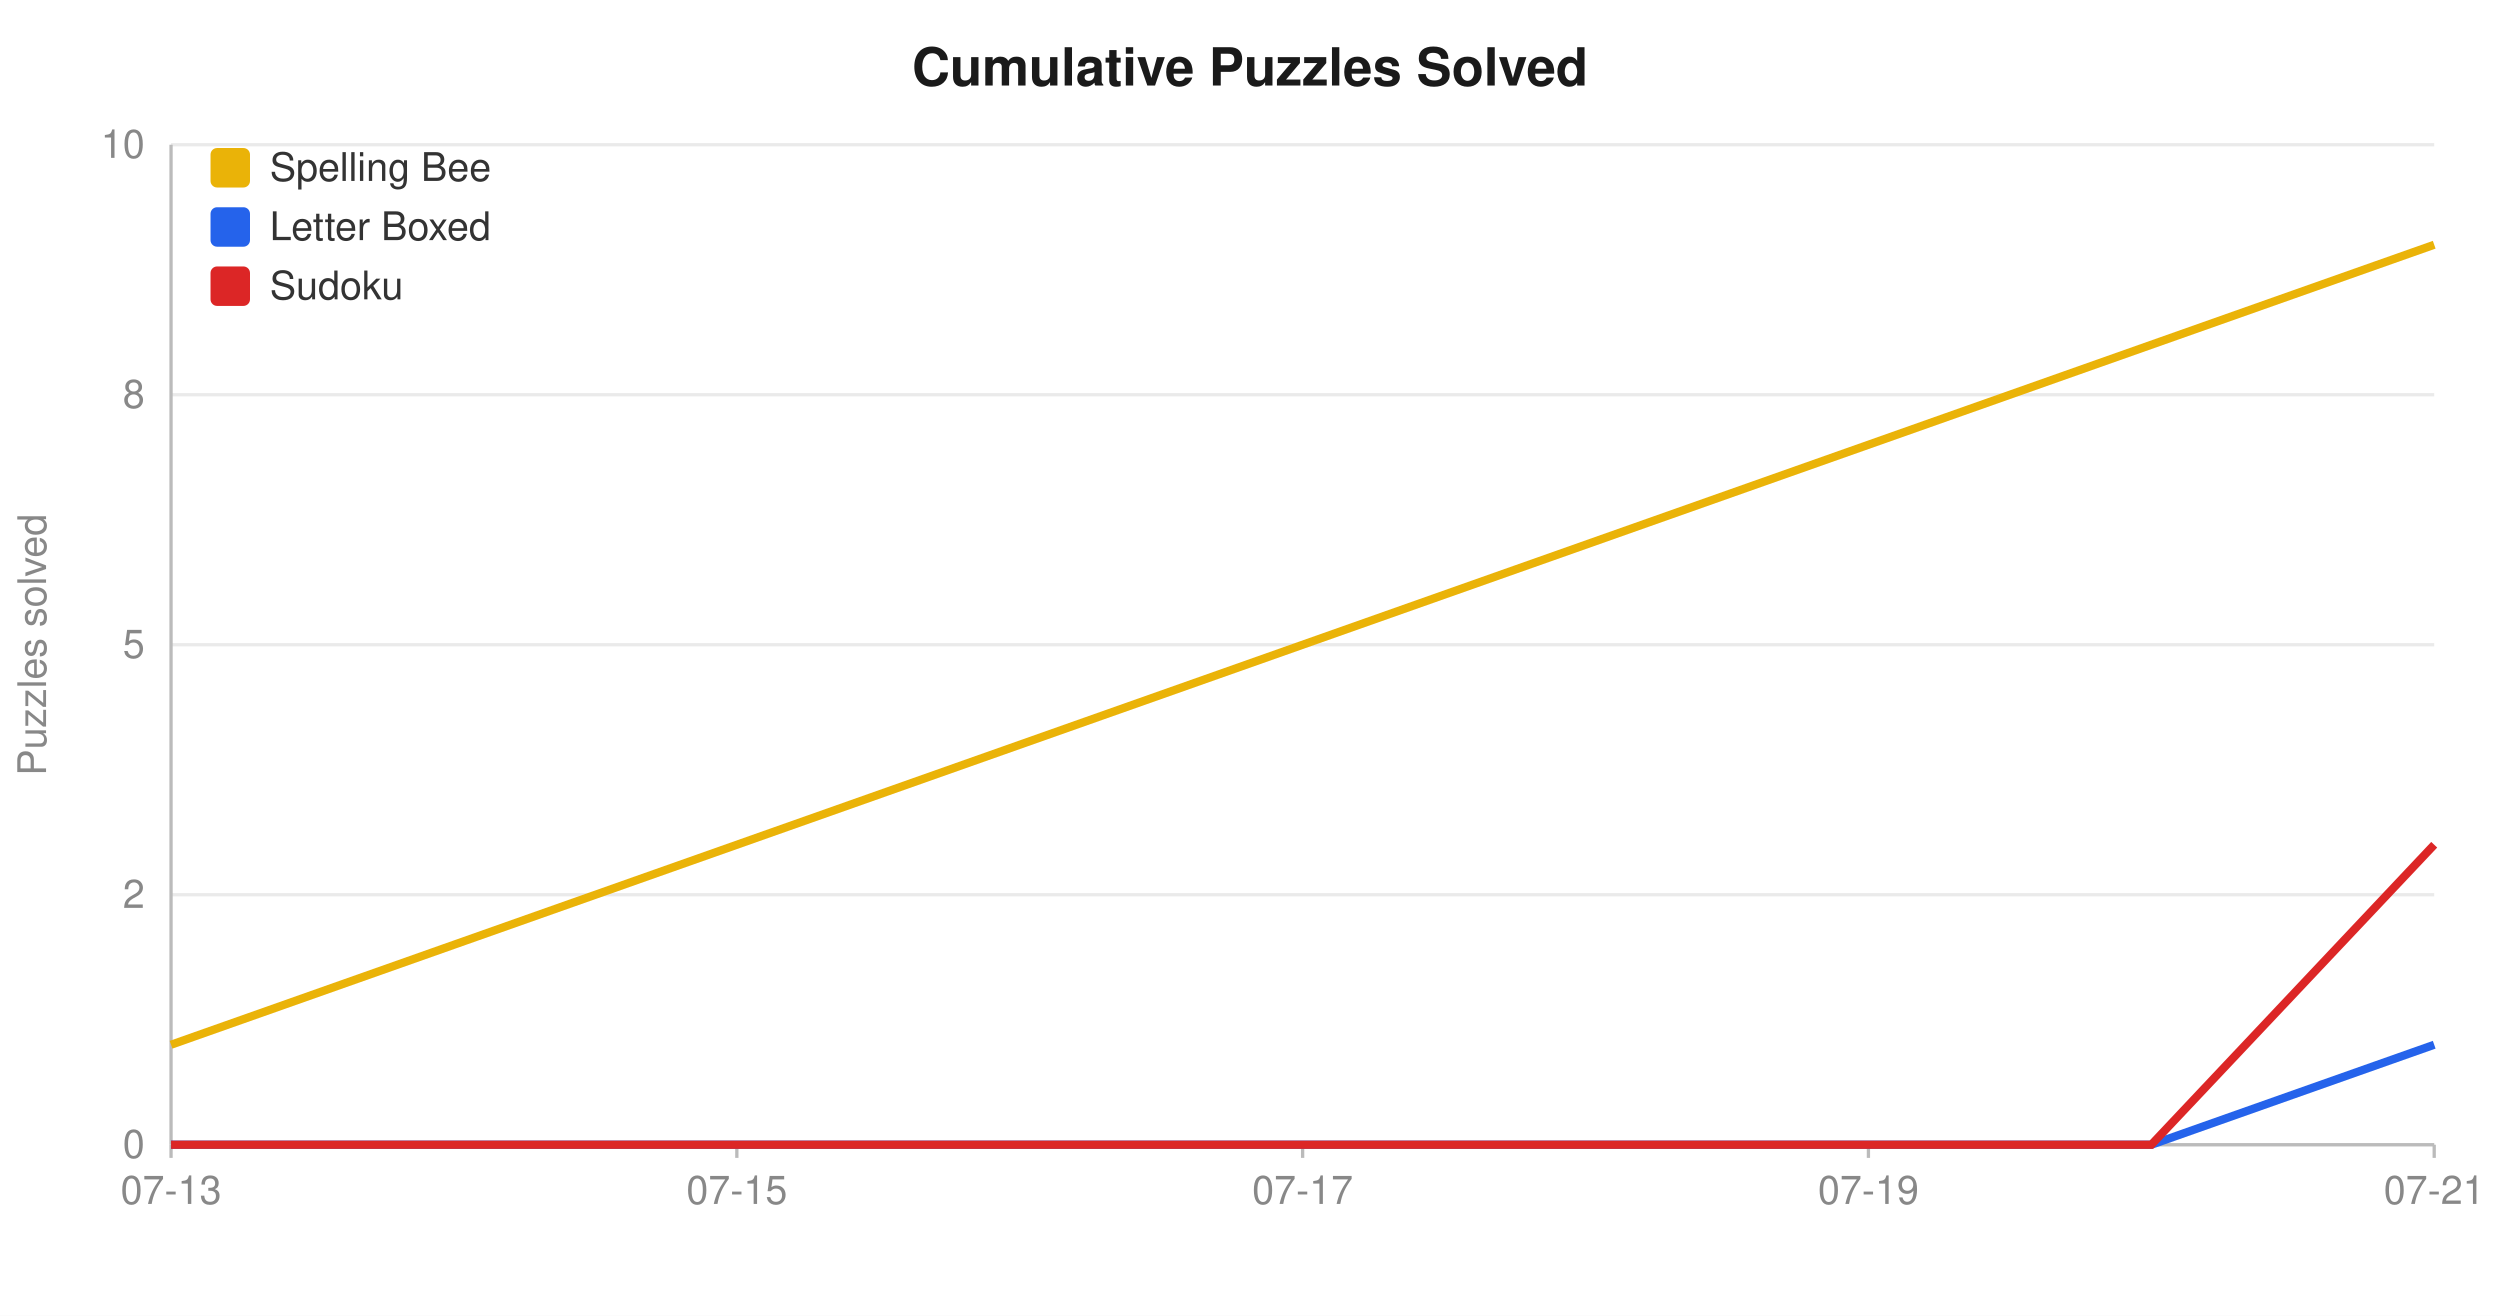
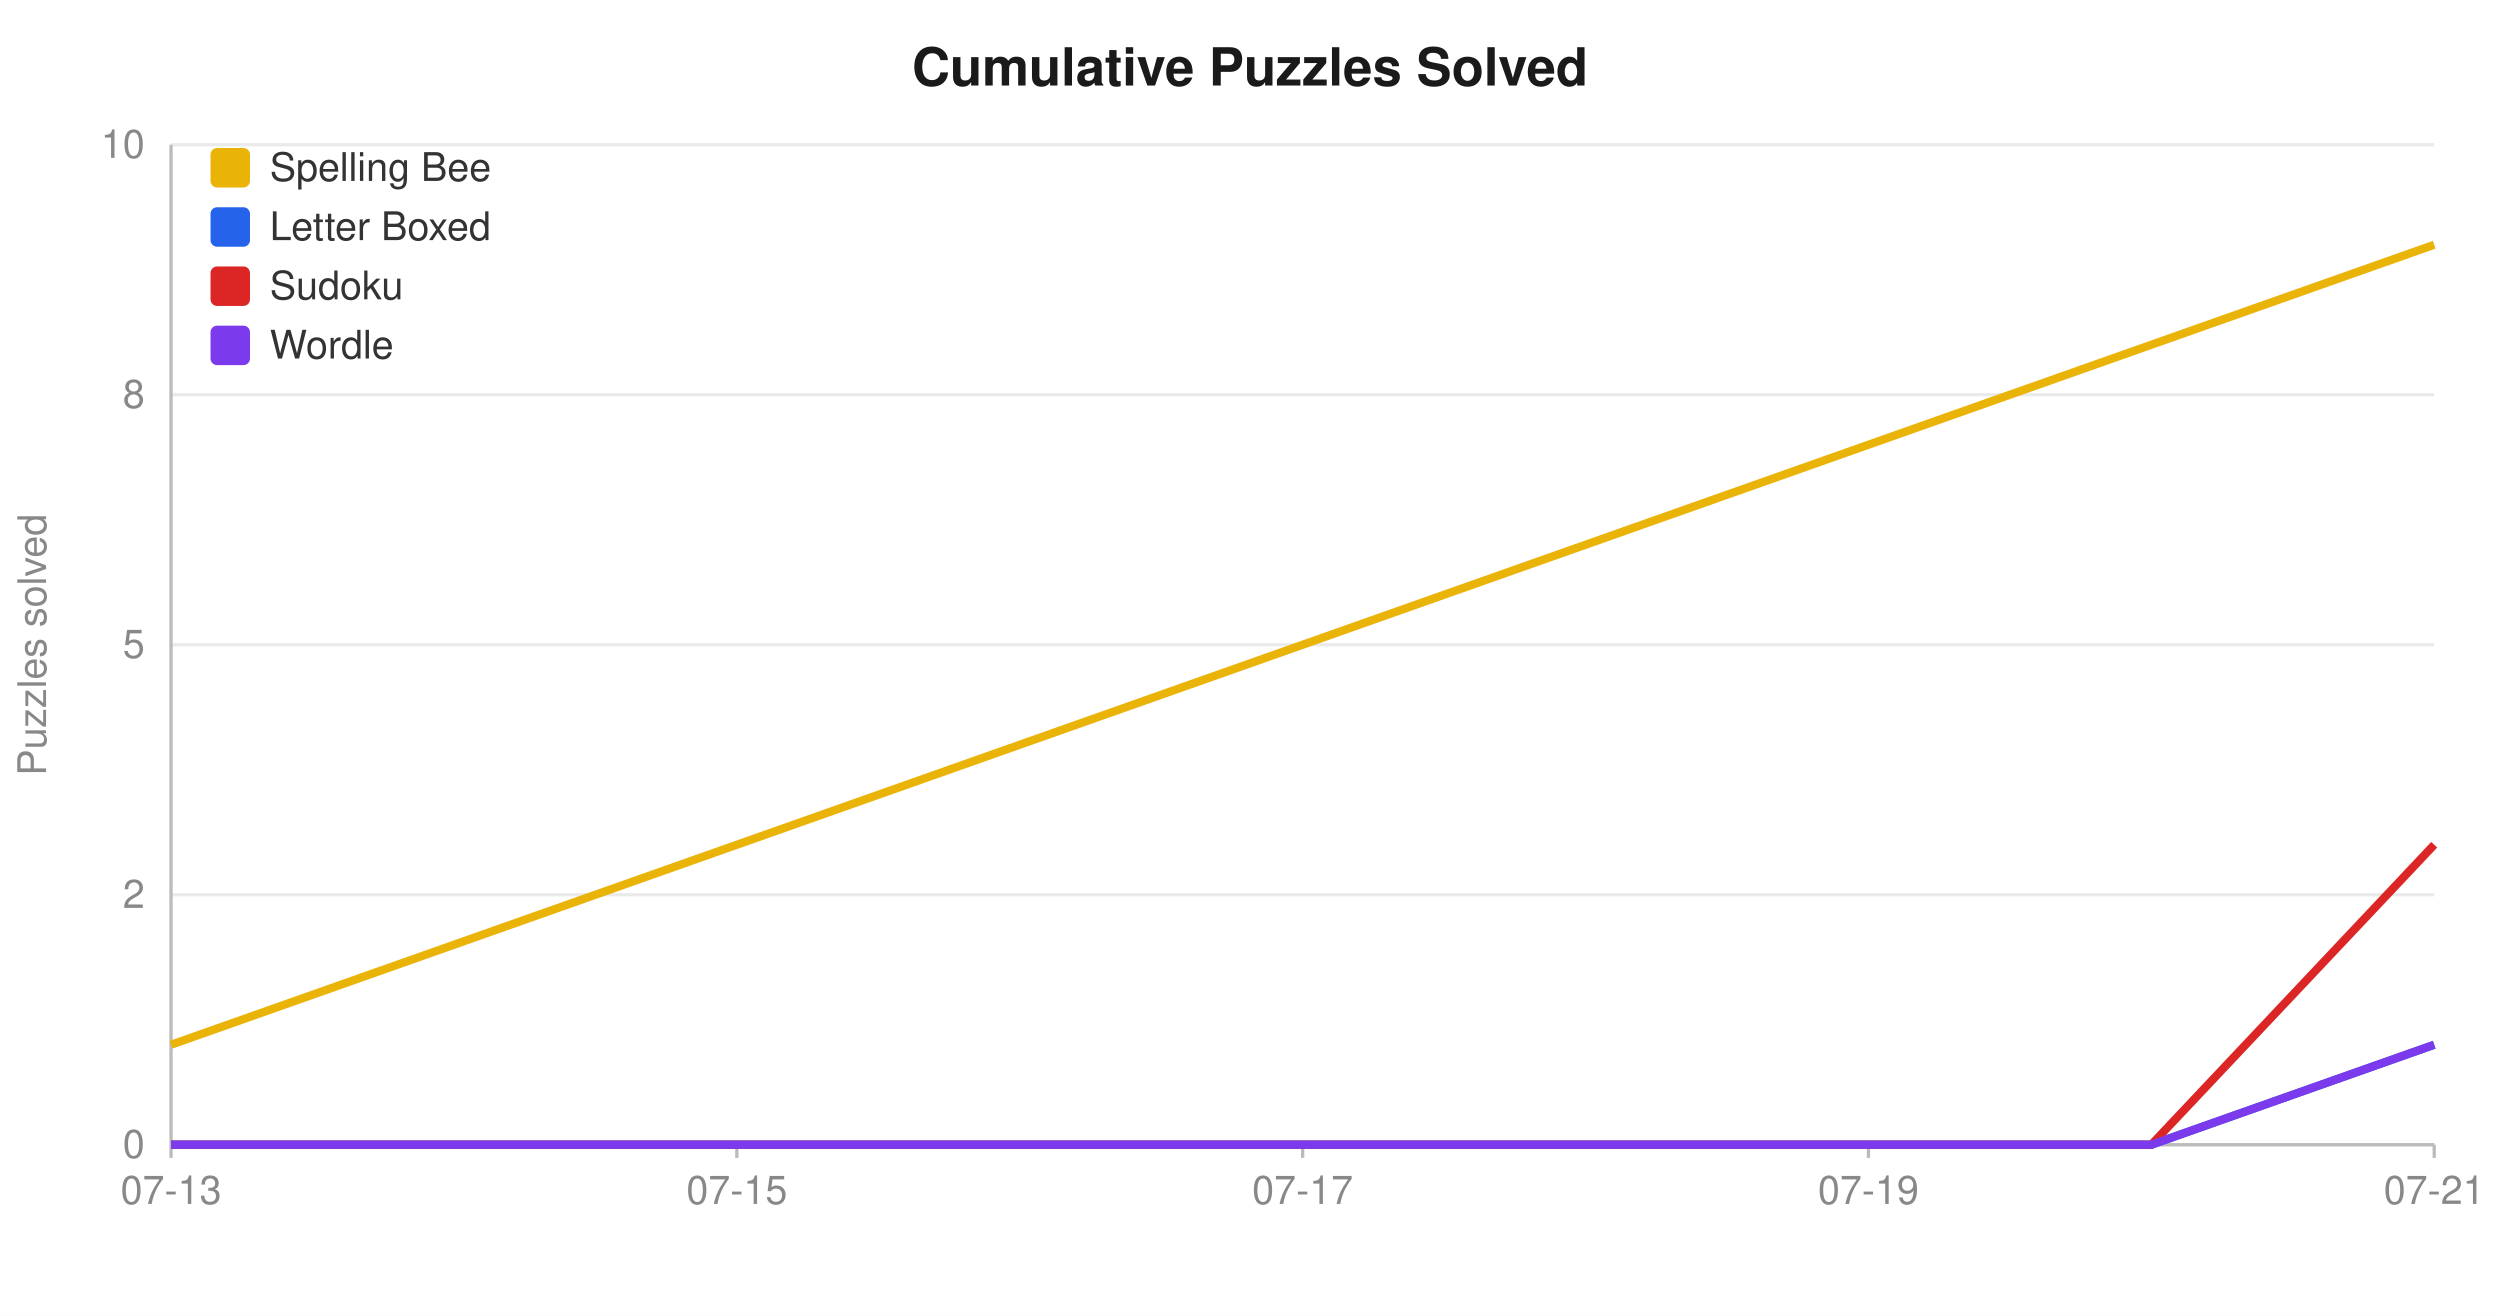
<svg xmlns="http://www.w3.org/2000/svg" width="760" height="400" viewBox="0 0 760 400" font-family="-apple-system,Segoe UI,Helvetica,Arial,sans-serif" font-size="12">
  <rect width="760" height="400" fill="#ffffff" />
  <text x="380" y="26" text-anchor="middle" font-size="16" font-weight="600" fill="#1a1a1a">Cumulative Puzzles Solved</text>
  <line x1="52" y1="348.0" x2="740" y2="348.0" stroke="#eaeaea" />
  <text x="44" y="352.0" text-anchor="end" fill="#888">0</text>
  <line x1="52" y1="272.0" x2="740" y2="272.0" stroke="#eaeaea" />
  <text x="44" y="276.0" text-anchor="end" fill="#888">2</text>
  <line x1="52" y1="196.0" x2="740" y2="196.0" stroke="#eaeaea" />
  <text x="44" y="200.0" text-anchor="end" fill="#888">5</text>
  <line x1="52" y1="120.0" x2="740" y2="120.0" stroke="#eaeaea" />
  <text x="44" y="124.0" text-anchor="end" fill="#888">8</text>
  <line x1="52" y1="44.0" x2="740" y2="44.0" stroke="#eaeaea" />
  <text x="44" y="48.0" text-anchor="end" fill="#888">10</text>
  <line x1="52.0" y1="348" x2="52.0" y2="352" stroke="#bbb" />
  <text x="52.0" y="366.0" text-anchor="middle" fill="#888">07-13</text>
  <line x1="224.0" y1="348" x2="224.0" y2="352" stroke="#bbb" />
  <text x="224.0" y="366.0" text-anchor="middle" fill="#888">07-15</text>
  <line x1="396.0" y1="348" x2="396.0" y2="352" stroke="#bbb" />
  <text x="396.0" y="366.0" text-anchor="middle" fill="#888">07-17</text>
  <line x1="568.0" y1="348" x2="568.0" y2="352" stroke="#bbb" />
  <text x="568.0" y="366.0" text-anchor="middle" fill="#888">07-19</text>
  <line x1="740.0" y1="348" x2="740.0" y2="352" stroke="#bbb" />
  <text x="740.0" y="366.0" text-anchor="middle" fill="#888">07-21</text>
  <line x1="52" y1="348" x2="740" y2="348" stroke="#bbb" />
  <line x1="52" y1="44" x2="52" y2="348" stroke="#bbb" />
  <text x="14" y="196" text-anchor="middle" fill="#888" transform="rotate(-90 14 196)">Puzzles solved</text>
  <polyline fill="none" stroke="#eab308" stroke-width="2.5" points="52.0,317.6 138.0,287.2 224.0,256.8 310.0,226.4 396.0,196.0 482.0,165.6 568.0,135.2 654.0,104.8 740.0,74.4" />
  <polyline fill="none" stroke="#2563eb" stroke-width="2.5" points="52.0,348.0 138.0,348.0 224.0,348.0 310.0,348.0 396.0,348.0 482.0,348.0 568.0,348.0 654.0,348.0 740.0,317.6" />
  <polyline fill="none" stroke="#dc2626" stroke-width="2.5" points="52.0,348.0 138.0,348.0 224.0,348.0 310.0,348.0 396.0,348.0 482.0,348.0 568.0,348.0 654.0,348.0 740.0,256.8" />
+   <polyline fill="none" stroke="#7c3aed" stroke-width="2.5" points="52.0,348.0 138.0,348.0 224.0,348.0 310.0,348.0 396.0,348.0 482.0,348.0 568.0,348.0 654.0,348.0 740.0,317.6" />
  <rect x="64" y="45" width="12" height="12" rx="2" fill="#eab308" />
  <text x="82" y="55" fill="#333">Spelling Bee</text>
  <rect x="64" y="63" width="12" height="12" rx="2" fill="#2563eb" />
  <text x="82" y="73" fill="#333">Letter Boxed</text>
  <rect x="64" y="81" width="12" height="12" rx="2" fill="#dc2626" />
  <text x="82" y="91" fill="#333">Sudoku</text>
+   <rect x="64" y="99" width="12" height="12" rx="2" fill="#7c3aed" />
+   <text x="82" y="109" fill="#333">Wordle</text>
</svg>
